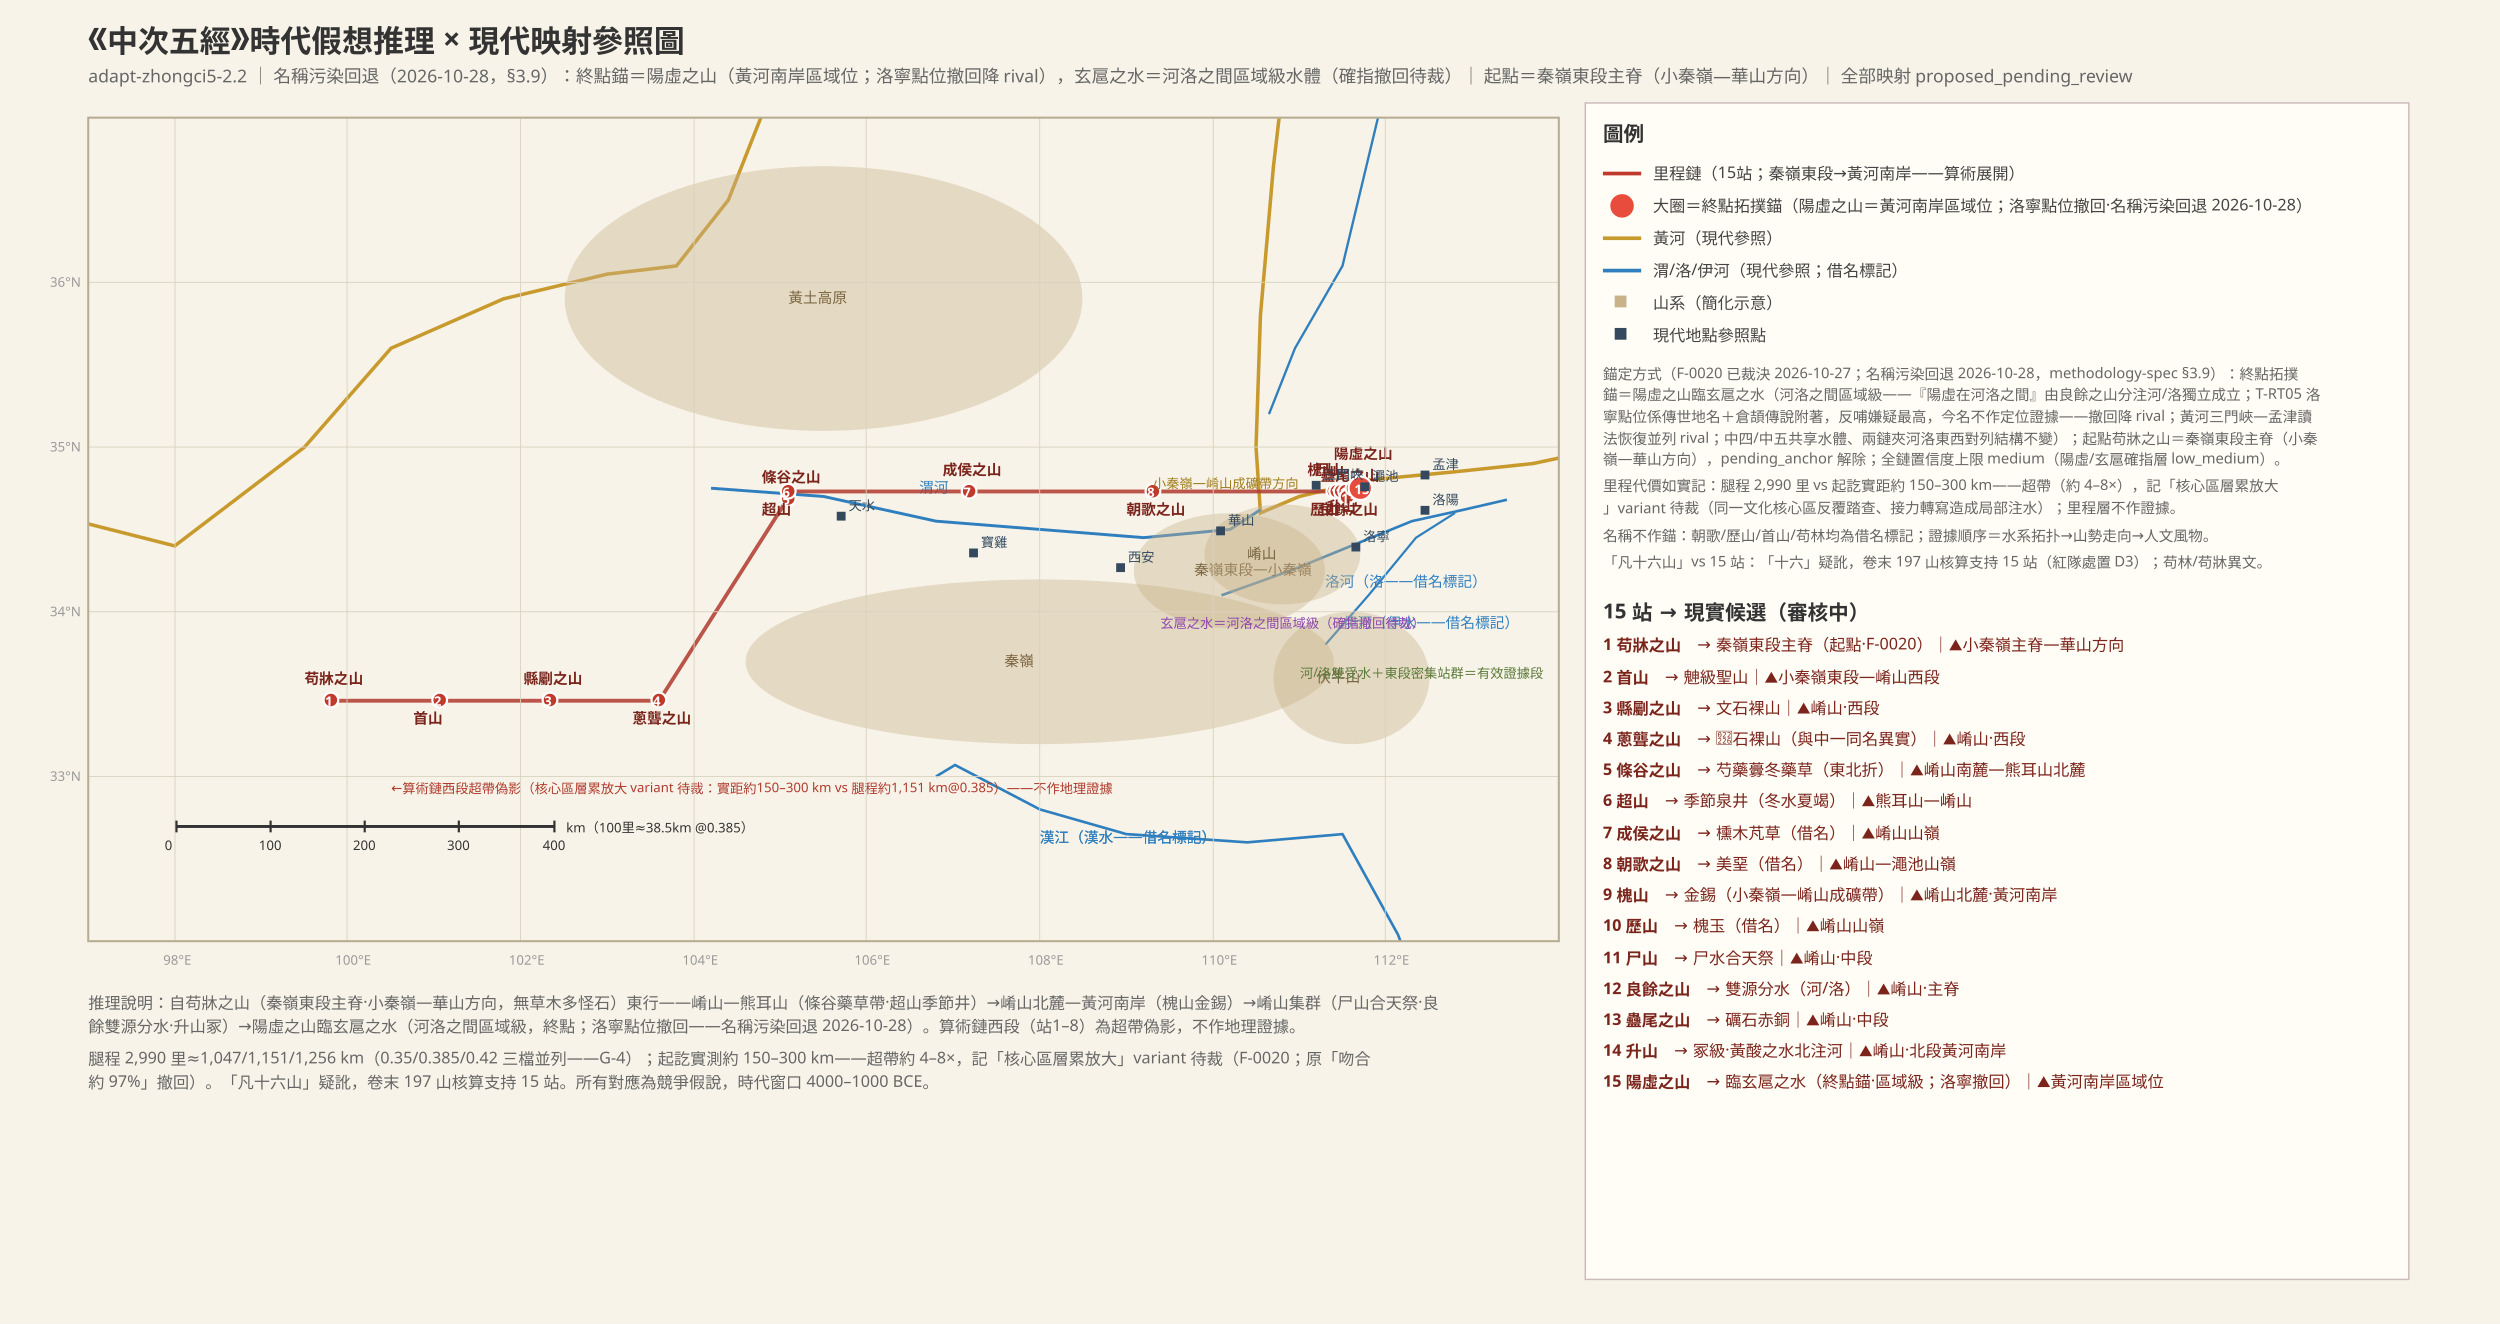
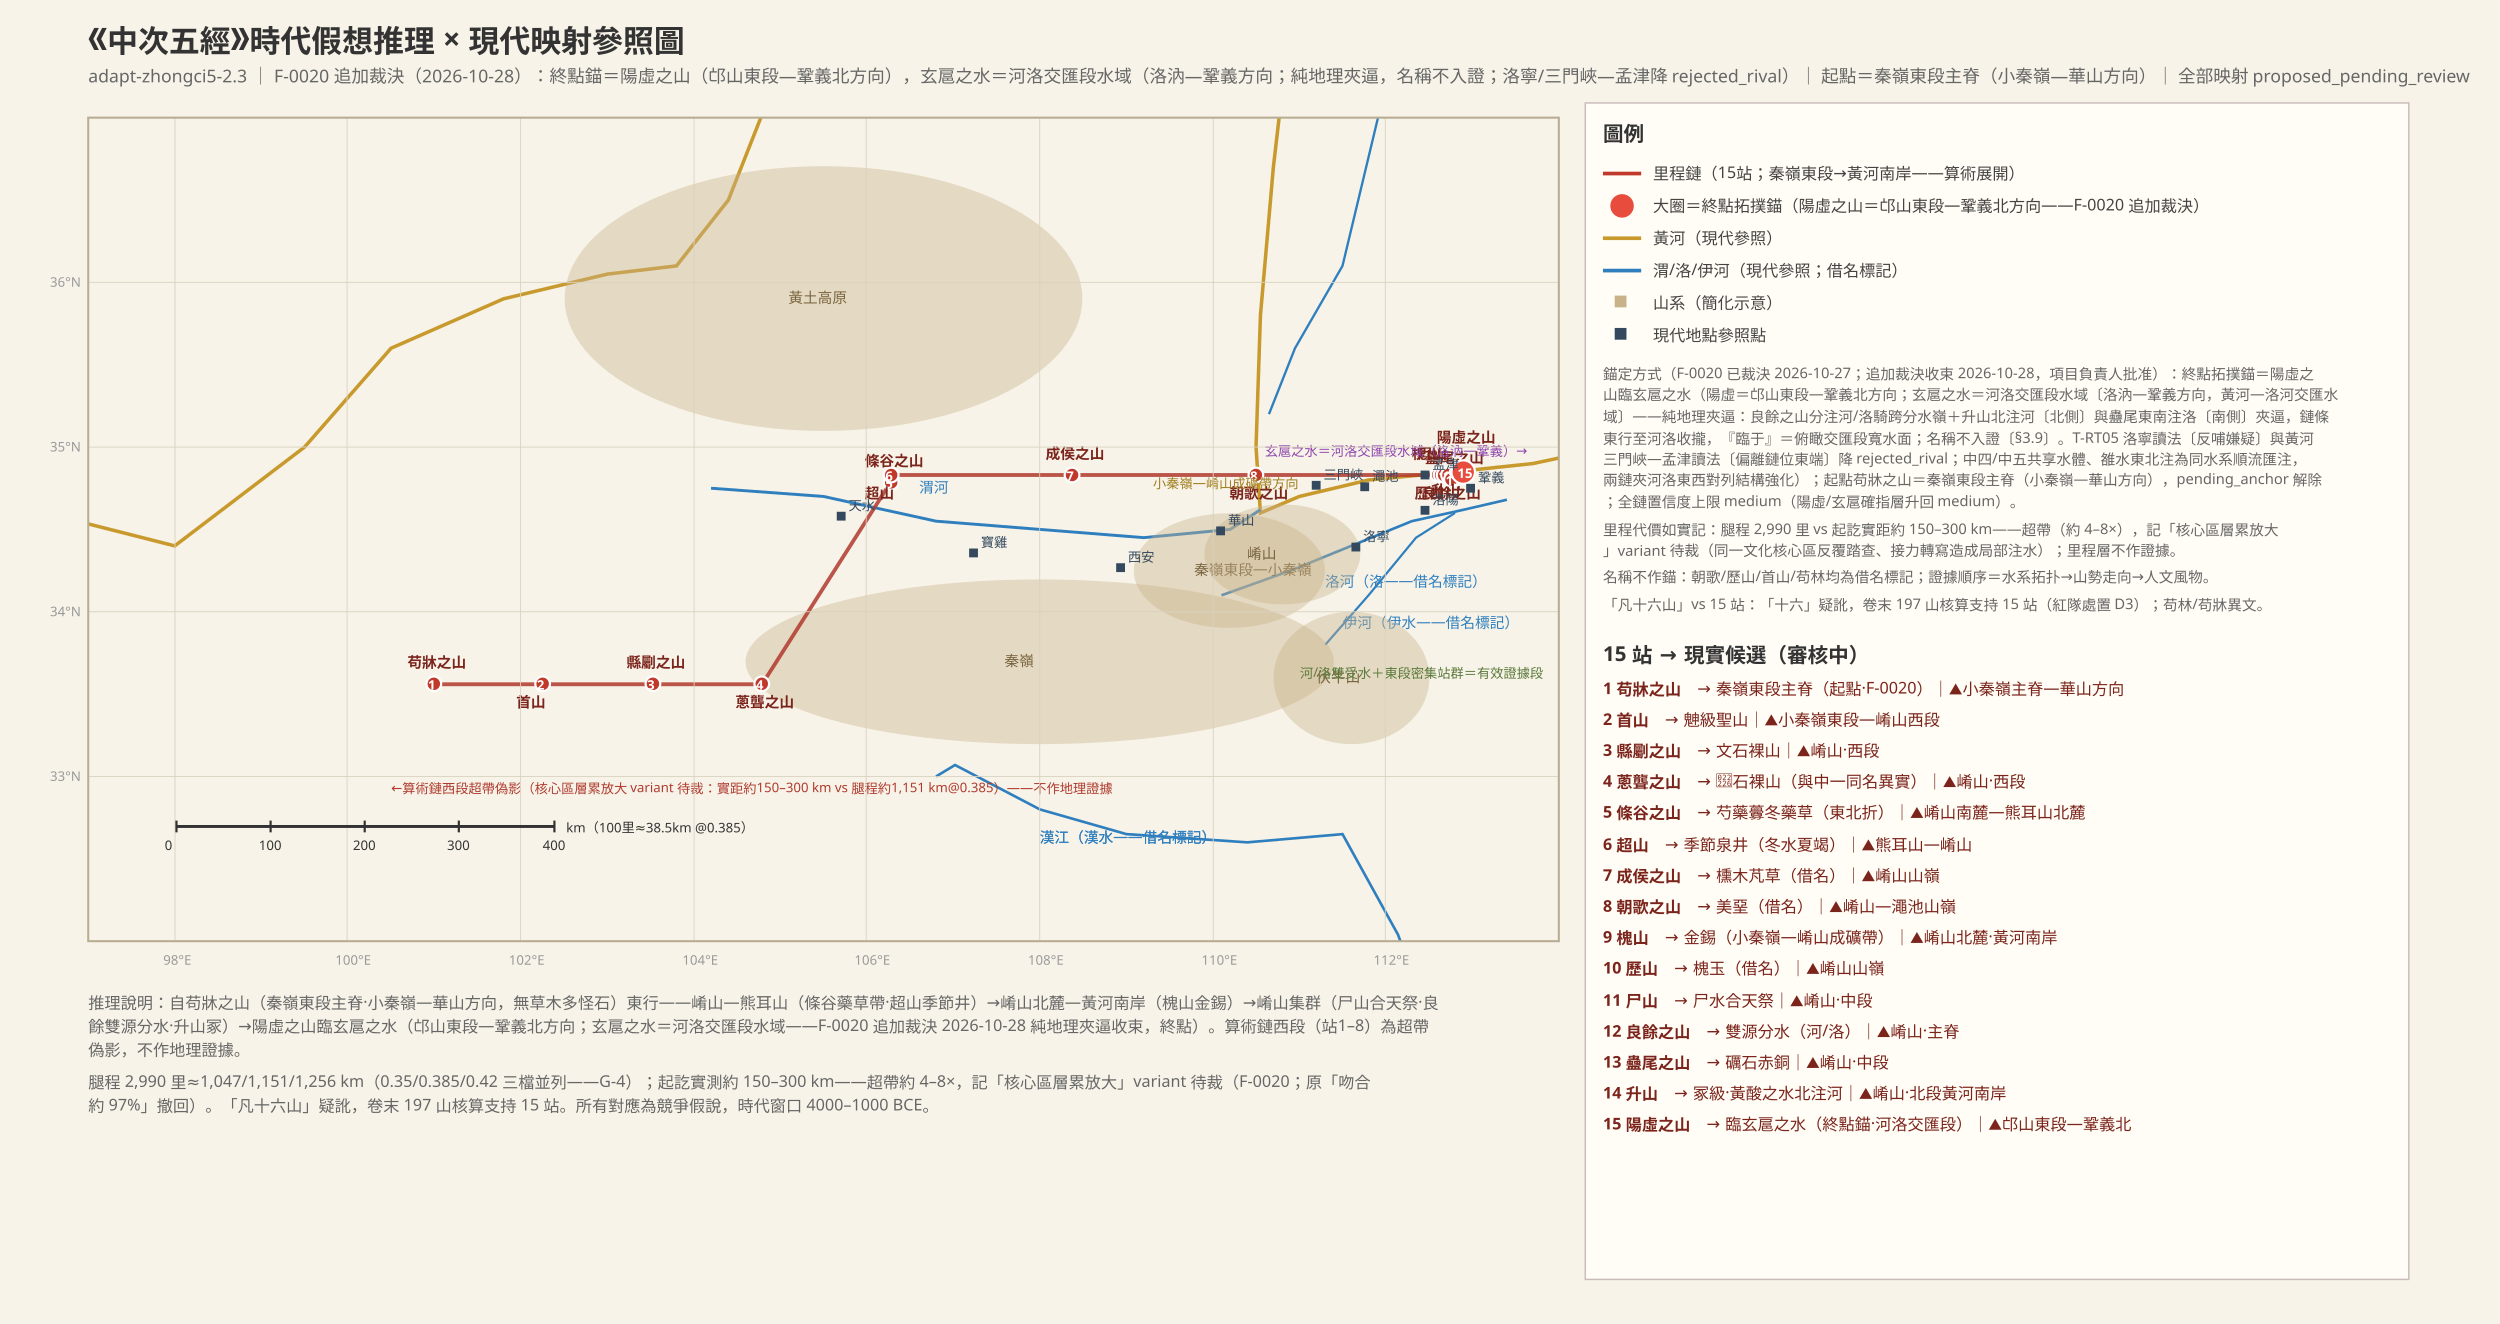
<svg xmlns="http://www.w3.org/2000/svg" width="1700" height="900" font-family="PingFang SC, Hiragino Sans GB, Microsoft YaHei, sans-serif">
  <rect width="1700" height="900" fill="#f7f3e8" />
  <defs>
    <marker id="arr" markerWidth="8" markerHeight="8" refX="7" refY="3" orient="auto">
      <path d="M0,0 L7,3 L0,6 Z" fill="#555" />
    </marker>
    <pattern id="sand" width="8" height="8" patternUnits="userSpaceOnUse">
      <rect width="8" height="8" fill="#efe3c0" />
      <circle cx="2" cy="2" r="0.8" fill="#d6b96a" />
      <circle cx="6" cy="6" r="0.8" fill="#d6b96a" />
    </pattern>
    <clipPath id="mapclip">
      <rect x="60" y="80" width="1000" height="560" />
    </clipPath>
  </defs>
  <text x="60" y="34" font-size="21" font-weight="bold" fill="#333">《中次五經》時代假想推理 × 現代映射參照圖</text>
-   <text x="60" y="56" font-size="12" fill="#666">adapt-zhongci5-2.2 ｜ 名稱污染回退（2026-10-28，§3.9）：終點錨＝陽虛之山（黃河南岸區域位；洛寧點位撤回降 rival），玄扈之水＝河洛之間區域級水體（確指撤回待裁）｜ 起點＝秦嶺東段主脊（小秦嶺—華山方向）｜ 全部映射 proposed_pending_review</text>
+   <text x="60" y="56" font-size="12" fill="#666">adapt-zhongci5-2.3 ｜ F-0020 追加裁決（2026-10-28）：終點錨＝陽虛之山（邙山東段—鞏義北方向），玄扈之水＝河洛交匯段水域（洛汭—鞏義方向；純地理夾逼，名稱不入證；洛寧/三門峽—孟津降 rejected_rival）｜ 起點＝秦嶺東段主脊（小秦嶺—華山方向）｜ 全部映射 proposed_pending_review</text>
  <g clip-path="url(#mapclip)">
    <polyline points="30.6,348.8 118.8,371.2 207.1,304.0 265.9,236.8 342.4,203.2 412.9,186.4 460.0,180.8 495.3,136.0 530.6,46.4 565.9,-20.8 601.2,-88.0 642.4,-155.2 671.8,-222.4 730.6,-289.6 795.3,-312.0 848.2,-312.0 889.4,-289.6 918.8,-256.0 918.8,-177.6 901.2,-88.0 877.6,12.8 865.9,113.6 857.1,214.4 854.1,304.0 857.1,348.8 883.5,337.6 930.6,326.4 989.4,320.8 1042.4,315.2 1095.3,304.0 1148.2,270.4 1195.3,236.8 1236.5,158.4 1271.8,80.0 1307.1,35.2 1342.4,12.8" fill="none" stroke="#c89a2e" stroke-width="2.4" />
    <polyline points="483.5,332.0 560.0,337.6 636.5,354.4 707.1,360.0 777.6,365.6 836.5,360.0 857.1,346.6" fill="none" stroke="#2f7fbf" stroke-width="2.0" />
    <text x="625" y="335" font-size="10" fill="#2f7fbf">渭河</text>
    <polyline points="830.6,404.8 877.6,388.0 918.8,371.2 960.0,354.4 995.3,346.6 1024.7,339.8" fill="none" stroke="#2f7fbf" stroke-width="1.8" />
    <text x="901" y="399" font-size="10" fill="#2f7fbf">洛河（洛——借名標記）</text>
    <polyline points="901.2,438.4 930.6,404.8 962.9,365.6 989.4,348.8" fill="none" stroke="#2f7fbf" stroke-width="1.5" />
    <text x="913" y="427" font-size="10" fill="#2f7fbf">伊河（伊水——借名標記）</text>
    <polyline points="960.0,-110.4 971.8,-20.8 942.4,57.6 912.9,180.8 880.6,236.8 862.9,281.6" fill="none" stroke="#2f7fbf" stroke-width="1.6" />
    <text x="707" y="573" font-size="10" fill="#2f7fbf">漢江（漢水——借名標記）</text>
    <polyline points="636.5,528.0 649.4,520.2 707.1,550.4 765.9,567.2 848.2,572.8 912.9,567.2 950.6,635.5 977.6,707.2 1001.2,763.2 1048.2,796.8 1077.6,802.4" fill="none" stroke="#2f7fbf" stroke-width="1.8" />
    <text x="707" y="573" font-size="10" fill="#2f7fbf">漢江（漢水——借名標記）</text>
    <ellipse cx="836" cy="388" rx="65" ry="39" fill="#c9b18a" opacity="0.4" />
    <text x="812" y="391" font-size="10" fill="#7a6540">秦嶺東段—小秦嶺</text>
    <ellipse cx="707" cy="450" rx="200" ry="56" fill="#c9b18a" opacity="0.4" />
    <text x="683" y="453" font-size="10" fill="#7a6540">秦嶺</text>
    <ellipse cx="872" cy="377" rx="53" ry="34" fill="#c9b18a" opacity="0.4" />
    <text x="848" y="380" font-size="10" fill="#7a6540">崤山</text>
    <ellipse cx="919" cy="461" rx="53" ry="45" fill="#c9b18a" opacity="0.4" />
    <text x="895" y="464" font-size="10" fill="#7a6540">伏牛山</text>
    <ellipse cx="560" cy="203" rx="176" ry="90" fill="#c9b18a" opacity="0.4" />
    <text x="536" y="206" font-size="10" fill="#7a6540">黃土高原</text>
-     <polyline points="225.3,476.5 299.4,476.5 373.5,476.5 448.2,476.5 535.9,338.7 535.9,334.2 659.4,334.2 783.5,334.2 907.1,334.2 909.4,334.2 911.8,334.2 914.7,334.2 916.5,337.6 920.0,332.0 924.7,332.0" fill="none" stroke="#b03a2e" stroke-width="2.6" opacity="0.85" />
-     <circle cx="225" cy="476" r="5" fill="#c0392b" stroke="#fff" stroke-width="1.5" />
-     <text x="221" y="480" font-size="9" fill="#fff" font-weight="bold">1</text>
-     <text x="207" y="465" font-size="10" fill="#7b241c" font-weight="bold">苟牀之山</text>
-     <circle cx="299" cy="476" r="5" fill="#c0392b" stroke="#fff" stroke-width="1.5" />
-     <text x="295" y="480" font-size="9" fill="#fff" font-weight="bold">2</text>
-     <text x="281" y="492" font-size="10" fill="#7b241c" font-weight="bold">首山</text>
-     <circle cx="374" cy="476" r="5" fill="#c0392b" stroke="#fff" stroke-width="1.5" />
-     <text x="370" y="480" font-size="9" fill="#fff" font-weight="bold">3</text>
-     <text x="356" y="465" font-size="10" fill="#7b241c" font-weight="bold">縣劚之山</text>
-     <circle cx="448" cy="476" r="5" fill="#c0392b" stroke="#fff" stroke-width="1.5" />
-     <text x="444" y="480" font-size="9" fill="#fff" font-weight="bold">4</text>
-     <text x="430" y="492" font-size="10" fill="#7b241c" font-weight="bold">蔥聾之山</text>
-     <circle cx="536" cy="339" r="5" fill="#c0392b" stroke="#fff" stroke-width="1.5" />
-     <text x="532" y="343" font-size="9" fill="#fff" font-weight="bold">5</text>
-     <text x="518" y="328" font-size="10" fill="#7b241c" font-weight="bold">條谷之山</text>
-     <circle cx="536" cy="334" r="5" fill="#c0392b" stroke="#fff" stroke-width="1.5" />
-     <text x="532" y="338" font-size="9" fill="#fff" font-weight="bold">6</text>
-     <text x="518" y="350" font-size="10" fill="#7b241c" font-weight="bold">超山</text>
-     <circle cx="659" cy="334" r="5" fill="#c0392b" stroke="#fff" stroke-width="1.5" />
-     <text x="655" y="338" font-size="9" fill="#fff" font-weight="bold">7</text>
-     <text x="641" y="323" font-size="10" fill="#7b241c" font-weight="bold">成侯之山</text>
-     <circle cx="784" cy="334" r="5" fill="#c0392b" stroke="#fff" stroke-width="1.5" />
-     <text x="780" y="338" font-size="9" fill="#fff" font-weight="bold">8</text>
-     <text x="766" y="350" font-size="10" fill="#7b241c" font-weight="bold">朝歌之山</text>
-     <circle cx="907" cy="334" r="5" fill="#c0392b" stroke="#fff" stroke-width="1.5" />
-     <text x="903" y="338" font-size="9" fill="#fff" font-weight="bold">9</text>
-     <text x="889" y="323" font-size="10" fill="#7b241c" font-weight="bold">槐山</text>
-     <circle cx="909" cy="334" r="5" fill="#c0392b" stroke="#fff" stroke-width="1.5" />
-     <text x="905" y="338" font-size="9" fill="#fff" font-weight="bold">10</text>
-     <text x="891" y="350" font-size="10" fill="#7b241c" font-weight="bold">歷山</text>
-     <circle cx="912" cy="334" r="5" fill="#c0392b" stroke="#fff" stroke-width="1.5" />
-     <text x="908" y="338" font-size="9" fill="#fff" font-weight="bold">11</text>
-     <text x="894" y="323" font-size="10" fill="#7b241c" font-weight="bold">尸山</text>
-     <circle cx="915" cy="334" r="5" fill="#c0392b" stroke="#fff" stroke-width="1.5" />
-     <text x="911" y="338" font-size="9" fill="#fff" font-weight="bold">12</text>
-     <text x="897" y="350" font-size="10" fill="#7b241c" font-weight="bold">良餘之山</text>
-     <circle cx="916" cy="338" r="5" fill="#c0392b" stroke="#fff" stroke-width="1.5" />
-     <text x="912" y="342" font-size="9" fill="#fff" font-weight="bold">13</text>
-     <text x="898" y="327" font-size="10" fill="#7b241c" font-weight="bold">蠱尾之山</text>
-     <circle cx="920" cy="332" r="5" fill="#c0392b" stroke="#fff" stroke-width="1.5" />
-     <text x="916" y="336" font-size="9" fill="#fff" font-weight="bold">14</text>
-     <text x="902" y="348" font-size="10" fill="#7b241c" font-weight="bold">升山</text>
-     <circle cx="925" cy="332" r="8" fill="#e74c3c" stroke="#fff" stroke-width="1.5" />
-     <text x="921" y="336" font-size="9" fill="#fff" font-weight="bold">15</text>
-     <text x="907" y="312" font-size="10" fill="#7b241c" font-weight="bold">陽虛之山</text>
-     <text x="789" y="427" font-size="9" fill="#8e44ad">玄扈之水＝河洛之間區域級（確指撤回待裁）</text>
+     <polyline points="294.7,465.3 369.4,465.3 443.5,465.3 518.2,465.3 605.9,327.5 605.9,323.0 729.4,323.0 853.5,323.0 977.6,323.0 980.0,323.0 982.4,323.0 985.3,323.0 987.1,326.4 990.6,320.8 995.3,320.8" fill="none" stroke="#b03a2e" stroke-width="2.6" opacity="0.85" />
+     <circle cx="295" cy="465" r="5" fill="#c0392b" stroke="#fff" stroke-width="1.5" />
+     <text x="291" y="469" font-size="9" fill="#fff" font-weight="bold">1</text>
+     <text x="277" y="454" font-size="10" fill="#7b241c" font-weight="bold">苟牀之山</text>
+     <circle cx="369" cy="465" r="5" fill="#c0392b" stroke="#fff" stroke-width="1.5" />
+     <text x="365" y="469" font-size="9" fill="#fff" font-weight="bold">2</text>
+     <text x="351" y="481" font-size="10" fill="#7b241c" font-weight="bold">首山</text>
+     <circle cx="444" cy="465" r="5" fill="#c0392b" stroke="#fff" stroke-width="1.5" />
+     <text x="440" y="469" font-size="9" fill="#fff" font-weight="bold">3</text>
+     <text x="426" y="454" font-size="10" fill="#7b241c" font-weight="bold">縣劚之山</text>
+     <circle cx="518" cy="465" r="5" fill="#c0392b" stroke="#fff" stroke-width="1.5" />
+     <text x="514" y="469" font-size="9" fill="#fff" font-weight="bold">4</text>
+     <text x="500" y="481" font-size="10" fill="#7b241c" font-weight="bold">蔥聾之山</text>
+     <circle cx="606" cy="328" r="5" fill="#c0392b" stroke="#fff" stroke-width="1.5" />
+     <text x="602" y="332" font-size="9" fill="#fff" font-weight="bold">5</text>
+     <text x="588" y="317" font-size="10" fill="#7b241c" font-weight="bold">條谷之山</text>
+     <circle cx="606" cy="323" r="5" fill="#c0392b" stroke="#fff" stroke-width="1.5" />
+     <text x="602" y="327" font-size="9" fill="#fff" font-weight="bold">6</text>
+     <text x="588" y="339" font-size="10" fill="#7b241c" font-weight="bold">超山</text>
+     <circle cx="729" cy="323" r="5" fill="#c0392b" stroke="#fff" stroke-width="1.5" />
+     <text x="725" y="327" font-size="9" fill="#fff" font-weight="bold">7</text>
+     <text x="711" y="312" font-size="10" fill="#7b241c" font-weight="bold">成侯之山</text>
+     <circle cx="854" cy="323" r="5" fill="#c0392b" stroke="#fff" stroke-width="1.5" />
+     <text x="850" y="327" font-size="9" fill="#fff" font-weight="bold">8</text>
+     <text x="836" y="339" font-size="10" fill="#7b241c" font-weight="bold">朝歌之山</text>
+     <circle cx="978" cy="323" r="5" fill="#c0392b" stroke="#fff" stroke-width="1.5" />
+     <text x="974" y="327" font-size="9" fill="#fff" font-weight="bold">9</text>
+     <text x="960" y="312" font-size="10" fill="#7b241c" font-weight="bold">槐山</text>
+     <circle cx="980" cy="323" r="5" fill="#c0392b" stroke="#fff" stroke-width="1.5" />
+     <text x="976" y="327" font-size="9" fill="#fff" font-weight="bold">10</text>
+     <text x="962" y="339" font-size="10" fill="#7b241c" font-weight="bold">歷山</text>
+     <circle cx="982" cy="323" r="5" fill="#c0392b" stroke="#fff" stroke-width="1.5" />
+     <text x="978" y="327" font-size="9" fill="#fff" font-weight="bold">11</text>
+     <text x="964" y="312" font-size="10" fill="#7b241c" font-weight="bold">尸山</text>
+     <circle cx="985" cy="323" r="5" fill="#c0392b" stroke="#fff" stroke-width="1.5" />
+     <text x="981" y="327" font-size="9" fill="#fff" font-weight="bold">12</text>
+     <text x="967" y="339" font-size="10" fill="#7b241c" font-weight="bold">良餘之山</text>
+     <circle cx="987" cy="326" r="5" fill="#c0392b" stroke="#fff" stroke-width="1.5" />
+     <text x="983" y="330" font-size="9" fill="#fff" font-weight="bold">13</text>
+     <text x="969" y="315" font-size="10" fill="#7b241c" font-weight="bold">蠱尾之山</text>
+     <circle cx="991" cy="321" r="5" fill="#c0392b" stroke="#fff" stroke-width="1.5" />
+     <text x="987" y="325" font-size="9" fill="#fff" font-weight="bold">14</text>
+     <text x="973" y="337" font-size="10" fill="#7b241c" font-weight="bold">升山</text>
+     <circle cx="995" cy="321" r="8" fill="#e74c3c" stroke="#fff" stroke-width="1.5" />
+     <text x="991" y="325" font-size="9" fill="#fff" font-weight="bold">15</text>
+     <text x="977" y="301" font-size="10" fill="#7b241c" font-weight="bold">陽虛之山</text>
+     <text x="860" y="310" font-size="9" fill="#8e44ad">玄扈之水＝河洛交匯段水域（洛汭—鞏義）→</text>
    <text x="266" y="539" font-size="9" fill="#b03a2e">←算術鏈西段超帶偽影（核心區層累放大 variant 待裁：實距約150–300 km vs 腿程約1,151 km@0.385）——不作地理證據</text>
    <text x="884" y="461" font-size="9" fill="#5a7a3a">河/洛雙受水＋東段密集站群＝有效證據段</text>
    <text x="784" y="332" font-size="9" fill="#a07d1e">小秦嶺—崤山成礦帶方向</text>
    <rect x="827" y="358" width="6" height="6" fill="#34495e" />
    <text x="835" y="357" font-size="9" fill="#34495e">華山</text>
    <rect x="759" y="383" width="6" height="6" fill="#34495e" />
    <text x="767" y="382" font-size="9" fill="#34495e">西安</text>
    <rect x="892" y="327" width="6" height="6" fill="#34495e" />
    <text x="900" y="326" font-size="9" fill="#34495e">三門峽</text>
    <rect x="925" y="328" width="6" height="6" fill="#34495e" />
    <text x="933" y="327" font-size="9" fill="#34495e">澠池</text>
    <rect x="966" y="344" width="6" height="6" fill="#34495e" />
    <text x="974" y="343" font-size="9" fill="#34495e">洛陽</text>
    <rect x="966" y="320" width="6" height="6" fill="#34495e" />
    <text x="974" y="319" font-size="9" fill="#34495e">孟津</text>
+     <rect x="997" y="329" width="6" height="6" fill="#34495e" />
+     <text x="1005" y="328" font-size="9" fill="#34495e">鞏義</text>
    <rect x="919" y="369" width="6" height="6" fill="#34495e" />
    <text x="927" y="368" font-size="9" fill="#34495e">洛寧</text>
    <rect x="569" y="348" width="6" height="6" fill="#34495e" />
    <text x="577" y="347" font-size="9" fill="#34495e">天水</text>
    <rect x="659" y="373" width="6" height="6" fill="#34495e" />
    <text x="667" y="372" font-size="9" fill="#34495e">寶雞</text>
  </g>
  <line x1="119" y1="640" x2="119" y2="80" stroke="#d9d2c0" stroke-width="0.6" />
  <text x="111" y="656" font-size="9" fill="#999">98°E</text>
  <line x1="236" y1="640" x2="236" y2="80" stroke="#d9d2c0" stroke-width="0.6" />
  <text x="228" y="656" font-size="9" fill="#999">100°E</text>
  <line x1="354" y1="640" x2="354" y2="80" stroke="#d9d2c0" stroke-width="0.6" />
  <text x="346" y="656" font-size="9" fill="#999">102°E</text>
  <line x1="472" y1="640" x2="472" y2="80" stroke="#d9d2c0" stroke-width="0.6" />
  <text x="464" y="656" font-size="9" fill="#999">104°E</text>
  <line x1="589" y1="640" x2="589" y2="80" stroke="#d9d2c0" stroke-width="0.6" />
  <text x="581" y="656" font-size="9" fill="#999">106°E</text>
  <line x1="707" y1="640" x2="707" y2="80" stroke="#d9d2c0" stroke-width="0.6" />
  <text x="699" y="656" font-size="9" fill="#999">108°E</text>
  <line x1="825" y1="640" x2="825" y2="80" stroke="#d9d2c0" stroke-width="0.6" />
  <text x="817" y="656" font-size="9" fill="#999">110°E</text>
  <line x1="942" y1="640" x2="942" y2="80" stroke="#d9d2c0" stroke-width="0.6" />
  <text x="934" y="656" font-size="9" fill="#999">112°E</text>
  <line x1="60" y1="528" x2="1060" y2="528" stroke="#d9d2c0" stroke-width="0.6" />
  <text x="34" y="531" font-size="9" fill="#999">33°N</text>
  <line x1="60" y1="416" x2="1060" y2="416" stroke="#d9d2c0" stroke-width="0.6" />
  <text x="34" y="419" font-size="9" fill="#999">34°N</text>
  <line x1="60" y1="304" x2="1060" y2="304" stroke="#d9d2c0" stroke-width="0.6" />
  <text x="34" y="307" font-size="9" fill="#999">35°N</text>
  <line x1="60" y1="192" x2="1060" y2="192" stroke="#d9d2c0" stroke-width="0.6" />
  <text x="34" y="195" font-size="9" fill="#999">36°N</text>
  <rect x="60" y="80" width="1000" height="560" fill="none" stroke="#b8ad92" stroke-width="1.4" />
  <line x1="120" y1="562" x2="377" y2="562" stroke="#333" stroke-width="2" />
  <line x1="120" y1="558" x2="120" y2="566" stroke="#333" stroke-width="1.5" />
  <text x="112" y="578" font-size="9" fill="#333">0</text>
  <line x1="184" y1="558" x2="184" y2="566" stroke="#333" stroke-width="1.5" />
  <text x="176" y="578" font-size="9" fill="#333">100</text>
  <line x1="248" y1="558" x2="248" y2="566" stroke="#333" stroke-width="1.5" />
  <text x="240" y="578" font-size="9" fill="#333">200</text>
  <line x1="312" y1="558" x2="312" y2="566" stroke="#333" stroke-width="1.5" />
  <text x="304" y="578" font-size="9" fill="#333">300</text>
  <line x1="377" y1="558" x2="377" y2="566" stroke="#333" stroke-width="1.5" />
  <text x="369" y="578" font-size="9" fill="#333">400</text>
  <text x="385" y="566" font-size="9" fill="#333">km（100里≈38.5km @0.385）</text>
  <rect x="1078" y="70" width="560" height="800" fill="#fffdf5" stroke="#cbb" />
  <text x="1090" y="96" font-size="14" font-weight="bold" fill="#333">圖例</text>
  <line x1="1090" y1="118" x2="1116" y2="118" stroke="#c0392b" stroke-width="2.5" />
  <text x="1124" y="122" font-size="11" fill="#444">里程鏈（15站；秦嶺東段→黃河南岸——算術展開）</text>
  <circle cx="1103" cy="140" r="8" fill="#e74c3c" />
-   <text x="1124" y="144" font-size="11" fill="#444">大圈＝終點拓撲錨（陽虛之山＝黃河南岸區域位；洛寧點位撤回·名稱污染回退 2026-10-28）</text>
+   <text x="1124" y="144" font-size="11" fill="#444">大圈＝終點拓撲錨（陽虛之山＝邙山東段—鞏義北方向——F-0020 追加裁決）</text>
  <line x1="1090" y1="162" x2="1116" y2="162" stroke="#c89a2e" stroke-width="2.5" />
  <text x="1124" y="166" font-size="11" fill="#444">黃河（現代參照）</text>
  <line x1="1090" y1="184" x2="1116" y2="184" stroke="#2f7fbf" stroke-width="2.5" />
  <text x="1124" y="188" font-size="11" fill="#444">渭/洛/伊河（現代參照；借名標記）</text>
  <rect x="1098" y="201" width="8" height="8" fill="#c9b18a" />
  <text x="1124" y="210" font-size="11" fill="#444">山系（簡化示意）</text>
  <rect x="1098" y="223" width="8" height="8" fill="#34495e" />
  <text x="1124" y="232" font-size="11" fill="#444">現代地點參照點</text>
-   <text x="1090" y="258" font-size="10" fill="#666">錨定方式（F-0020 已裁決 2026-10-27；名稱污染回退 2026-10-28，methodology-spec §3.9）：終點拓撲</text>
-   <text x="1090" y="272" font-size="10" fill="#666">錨＝陽虛之山臨玄扈之水（河洛之間區域級——『陽虛在河洛之間』由良餘之山分注河/洛獨立成立；T-RT05 洛</text>
-   <text x="1090" y="287" font-size="10" fill="#666">寧點位係傳世地名＋倉頡傳說附著，反哺嫌疑最高，今名不作定位證據——撤回降 rival；黃河三門峽—孟津讀</text>
-   <text x="1090" y="302" font-size="10" fill="#666">法恢復並列 rival；中四/中五共享水體、兩鏈夾河洛東西對列結構不變）；起點苟牀之山＝秦嶺東段主脊（小秦</text>
-   <text x="1090" y="316" font-size="10" fill="#666">嶺—華山方向），pending_anchor 解除；全鏈置信度上限 medium（陽虛/玄扈確指層 low_medium）。</text>
-   <text x="1090" y="334" font-size="10" fill="#666">里程代價如實記：腿程 2,990 里 vs 起訖實距約 150–300 km——超帶（約 4–8×），記「核心區層累放大</text>
-   <text x="1090" y="349" font-size="10" fill="#666">」variant 待裁（同一文化核心區反覆踏查、接力轉寫造成局部注水）；里程層不作證據。</text>
-   <text x="1090" y="368" font-size="10" fill="#666">名稱不作錨：朝歌/歷山/首山/苟林均為借名標記；證據順序＝水系拓扑→山勢走向→人文風物。</text>
-   <text x="1090" y="386" font-size="10" fill="#666">「凡十六山」vs 15 站：「十六」疑訛，卷末 197 山核算支持 15 站（紅隊處置 D3）；苟林/苟牀異文。</text>
-   <text x="1090" y="420.5" font-size="14" font-weight="bold" fill="#333">15 站 → 現實候選（審核中）</text>
-   <text x="1090" y="442" font-size="11" fill="#7b241c">
+   <text x="1090" y="258" font-size="10" fill="#666">錨定方式（F-0020 已裁決 2026-10-27；追加裁決收束 2026-10-28，項目負責人批准）：終點拓撲錨＝陽虛之</text>
+   <text x="1090" y="272" font-size="10" fill="#666">山臨玄扈之水（陽虛＝邙山東段—鞏義北方向；玄扈之水＝河洛交匯段水域〔洛汭—鞏義方向，黃河—洛河交匯水</text>
+   <text x="1090" y="287" font-size="10" fill="#666">域〕——純地理夾逼：良餘之山分注河/洛騎跨分水嶺＋升山北注河〔北側〕與蠱尾東南注洛〔南側〕夾逼，鏈條</text>
+   <text x="1090" y="302" font-size="10" fill="#666">東行至河洛收攏，『臨于』＝俯瞰交匯段寬水面；名稱不入證〔§3.9〕。T-RT05 洛寧讀法〔反哺嫌疑〕與黃河</text>
+   <text x="1090" y="316" font-size="10" fill="#666">三門峽—孟津讀法〔偏離鏈位東端〕降 rejected_rival；中四/中五共享水體、雒水東北注為同水系順流匯注，</text>
+   <text x="1090" y="330" font-size="10" fill="#666">兩鏈夾河洛東西對列結構強化）；起點苟牀之山＝秦嶺東段主脊（小秦嶺—華山方向），pending_anchor 解除</text>
+   <text x="1090" y="345" font-size="10" fill="#666">；全鏈置信度上限 medium（陽虛/玄扈確指層升回 medium）。</text>
+   <text x="1090" y="364" font-size="10" fill="#666">里程代價如實記：腿程 2,990 里 vs 起訖實距約 150–300 km——超帶（約 4–8×），記「核心區層累放大</text>
+   <text x="1090" y="378" font-size="10" fill="#666">」variant 待裁（同一文化核心區反覆踏查、接力轉寫造成局部注水）；里程層不作證據。</text>
+   <text x="1090" y="396" font-size="10" fill="#666">名稱不作錨：朝歌/歷山/首山/苟林均為借名標記；證據順序＝水系拓扑→山勢走向→人文風物。</text>
+   <text x="1090" y="415" font-size="10" fill="#666">「凡十六山」vs 15 站：「十六」疑訛，卷末 197 山核算支持 15 站（紅隊處置 D3）；苟林/苟牀異文。</text>
+   <text x="1090" y="449.5" font-size="14" font-weight="bold" fill="#333">15 站 → 現實候選（審核中）</text>
+   <text x="1090" y="472" font-size="11" fill="#7b241c">
    <tspan font-weight="bold"> 1 苟牀之山</tspan>　→ 秦嶺東段主脊（起點·F-0020）｜⛰小秦嶺主脊—華山方向</text>
-   <text x="1090" y="464" font-size="11" fill="#7b241c">
+   <text x="1090" y="493" font-size="11" fill="#7b241c">
    <tspan font-weight="bold"> 2 首山</tspan>　→ 䰠級聖山｜⛰小秦嶺東段—崤山西段</text>
-   <text x="1090" y="485" font-size="11" fill="#7b241c">
+   <text x="1090" y="514" font-size="11" fill="#7b241c">
    <tspan font-weight="bold"> 3 縣劚之山</tspan>　→ 文石裸山｜⛰崤山·西段</text>
-   <text x="1090" y="506" font-size="11" fill="#7b241c">
+   <text x="1090" y="535" font-size="11" fill="#7b241c">
    <tspan font-weight="bold"> 4 蔥聾之山</tspan>　→ 𢈦石裸山（與中一同名異實）｜⛰崤山·西段</text>
-   <text x="1090" y="527" font-size="11" fill="#7b241c">
+   <text x="1090" y="556" font-size="11" fill="#7b241c">
    <tspan font-weight="bold"> 5 條谷之山</tspan>　→ 芍藥虋冬藥草（東北折）｜⛰崤山南麓—熊耳山北麓</text>
-   <text x="1090" y="548" font-size="11" fill="#7b241c">
+   <text x="1090" y="578" font-size="11" fill="#7b241c">
    <tspan font-weight="bold"> 6 超山</tspan>　→ 季節泉井（冬水夏竭）｜⛰熊耳山—崤山</text>
-   <text x="1090" y="570" font-size="11" fill="#7b241c">
+   <text x="1090" y="599" font-size="11" fill="#7b241c">
    <tspan font-weight="bold"> 7 成侯之山</tspan>　→ 櫄木芃草（借名）｜⛰崤山山嶺</text>
-   <text x="1090" y="591" font-size="11" fill="#7b241c">
+   <text x="1090" y="620" font-size="11" fill="#7b241c">
    <tspan font-weight="bold"> 8 朝歌之山</tspan>　→ 美堊（借名）｜⛰崤山—澠池山嶺</text>
-   <text x="1090" y="612" font-size="11" fill="#7b241c">
+   <text x="1090" y="641" font-size="11" fill="#7b241c">
    <tspan font-weight="bold"> 9 槐山</tspan>　→ 金錫（小秦嶺—崤山成礦帶）｜⛰崤山北麓·黃河南岸</text>
-   <text x="1090" y="633" font-size="11" fill="#7b241c">
+   <text x="1090" y="662" font-size="11" fill="#7b241c">
    <tspan font-weight="bold">10 歷山</tspan>　→ 槐玉（借名）｜⛰崤山山嶺</text>
-   <text x="1090" y="655" font-size="11" fill="#7b241c">
+   <text x="1090" y="684" font-size="11" fill="#7b241c">
    <tspan font-weight="bold">11 尸山</tspan>　→ 尸水合天祭｜⛰崤山·中段</text>
-   <text x="1090" y="676" font-size="11" fill="#7b241c">
+   <text x="1090" y="705" font-size="11" fill="#7b241c">
    <tspan font-weight="bold">12 良餘之山</tspan>　→ 雙源分水（河/洛）｜⛰崤山·主脊</text>
-   <text x="1090" y="697" font-size="11" fill="#7b241c">
+   <text x="1090" y="726" font-size="11" fill="#7b241c">
    <tspan font-weight="bold">13 蠱尾之山</tspan>　→ 礪石赤銅｜⛰崤山·中段</text>
-   <text x="1090" y="718" font-size="11" fill="#7b241c">
+   <text x="1090" y="747" font-size="11" fill="#7b241c">
    <tspan font-weight="bold">14 升山</tspan>　→ 冢級·黃酸之水北注河｜⛰崤山·北段黃河南岸</text>
-   <text x="1090" y="739" font-size="11" fill="#7b241c">
-     <tspan font-weight="bold">15 陽虛之山</tspan>　→ 臨玄扈之水（終點錨·區域級；洛寧撤回）｜⛰黃河南岸區域位</text>
+   <text x="1090" y="768" font-size="11" fill="#7b241c">
+     <tspan font-weight="bold">15 陽虛之山</tspan>　→ 臨玄扈之水（終點錨·河洛交匯段）｜⛰邙山東段—鞏義北</text>
  <text x="60" y="686" font-size="11" fill="#666">推理說明：自苟牀之山（秦嶺東段主脊·小秦嶺—華山方向，無草木多怪石）東行——崤山—熊耳山（條谷藥草帶·超山季節井）→崤山北麓—黃河南岸（槐山金錫）→崤山集群（尸山合天祭·良</text>
-   <text x="60" y="702" font-size="11" fill="#666">餘雙源分水·升山冢）→陽虛之山臨玄扈之水（河洛之間區域級，終點；洛寧點位撤回——名稱污染回退 2026-10-28）。算術鏈西段（站1–8）為超帶偽影，不作地理證據。</text>
-   <text x="60" y="724" font-size="11" fill="#666">腿程 2,990 里≈1,047/1,151/1,256 km（0.35/0.385/0.42 三檔並列——G-4）；起訖實測約 150–300 km——超帶約 4–8×，記「核心區層累放大」variant 待裁（F-0020；原「吻合</text>
-   <text x="60" y="740" font-size="11" fill="#666">約 97%」撤回）。「凡十六山」疑訛，卷末 197 山核算支持 15 站。所有對應為競爭假說，時代窗口 4000–1000 BCE。</text>
+   <text x="60" y="702" font-size="11" fill="#666">餘雙源分水·升山冢）→陽虛之山臨玄扈之水（邙山東段—鞏義北方向；玄扈之水＝河洛交匯段水域——F-0020 追加裁決 2026-10-28 純地理夾逼收束，終點）。算術鏈西段（站1–8）為超帶</text>
+   <text x="60" y="718" font-size="11" fill="#666">偽影，不作地理證據。</text>
+   <text x="60" y="740" font-size="11" fill="#666">腿程 2,990 里≈1,047/1,151/1,256 km（0.35/0.385/0.42 三檔並列——G-4）；起訖實測約 150–300 km——超帶約 4–8×，記「核心區層累放大」variant 待裁（F-0020；原「吻合</text>
+   <text x="60" y="756" font-size="11" fill="#666">約 97%」撤回）。「凡十六山」疑訛，卷末 197 山核算支持 15 站。所有對應為競爭假說，時代窗口 4000–1000 BCE。</text>
</svg>
